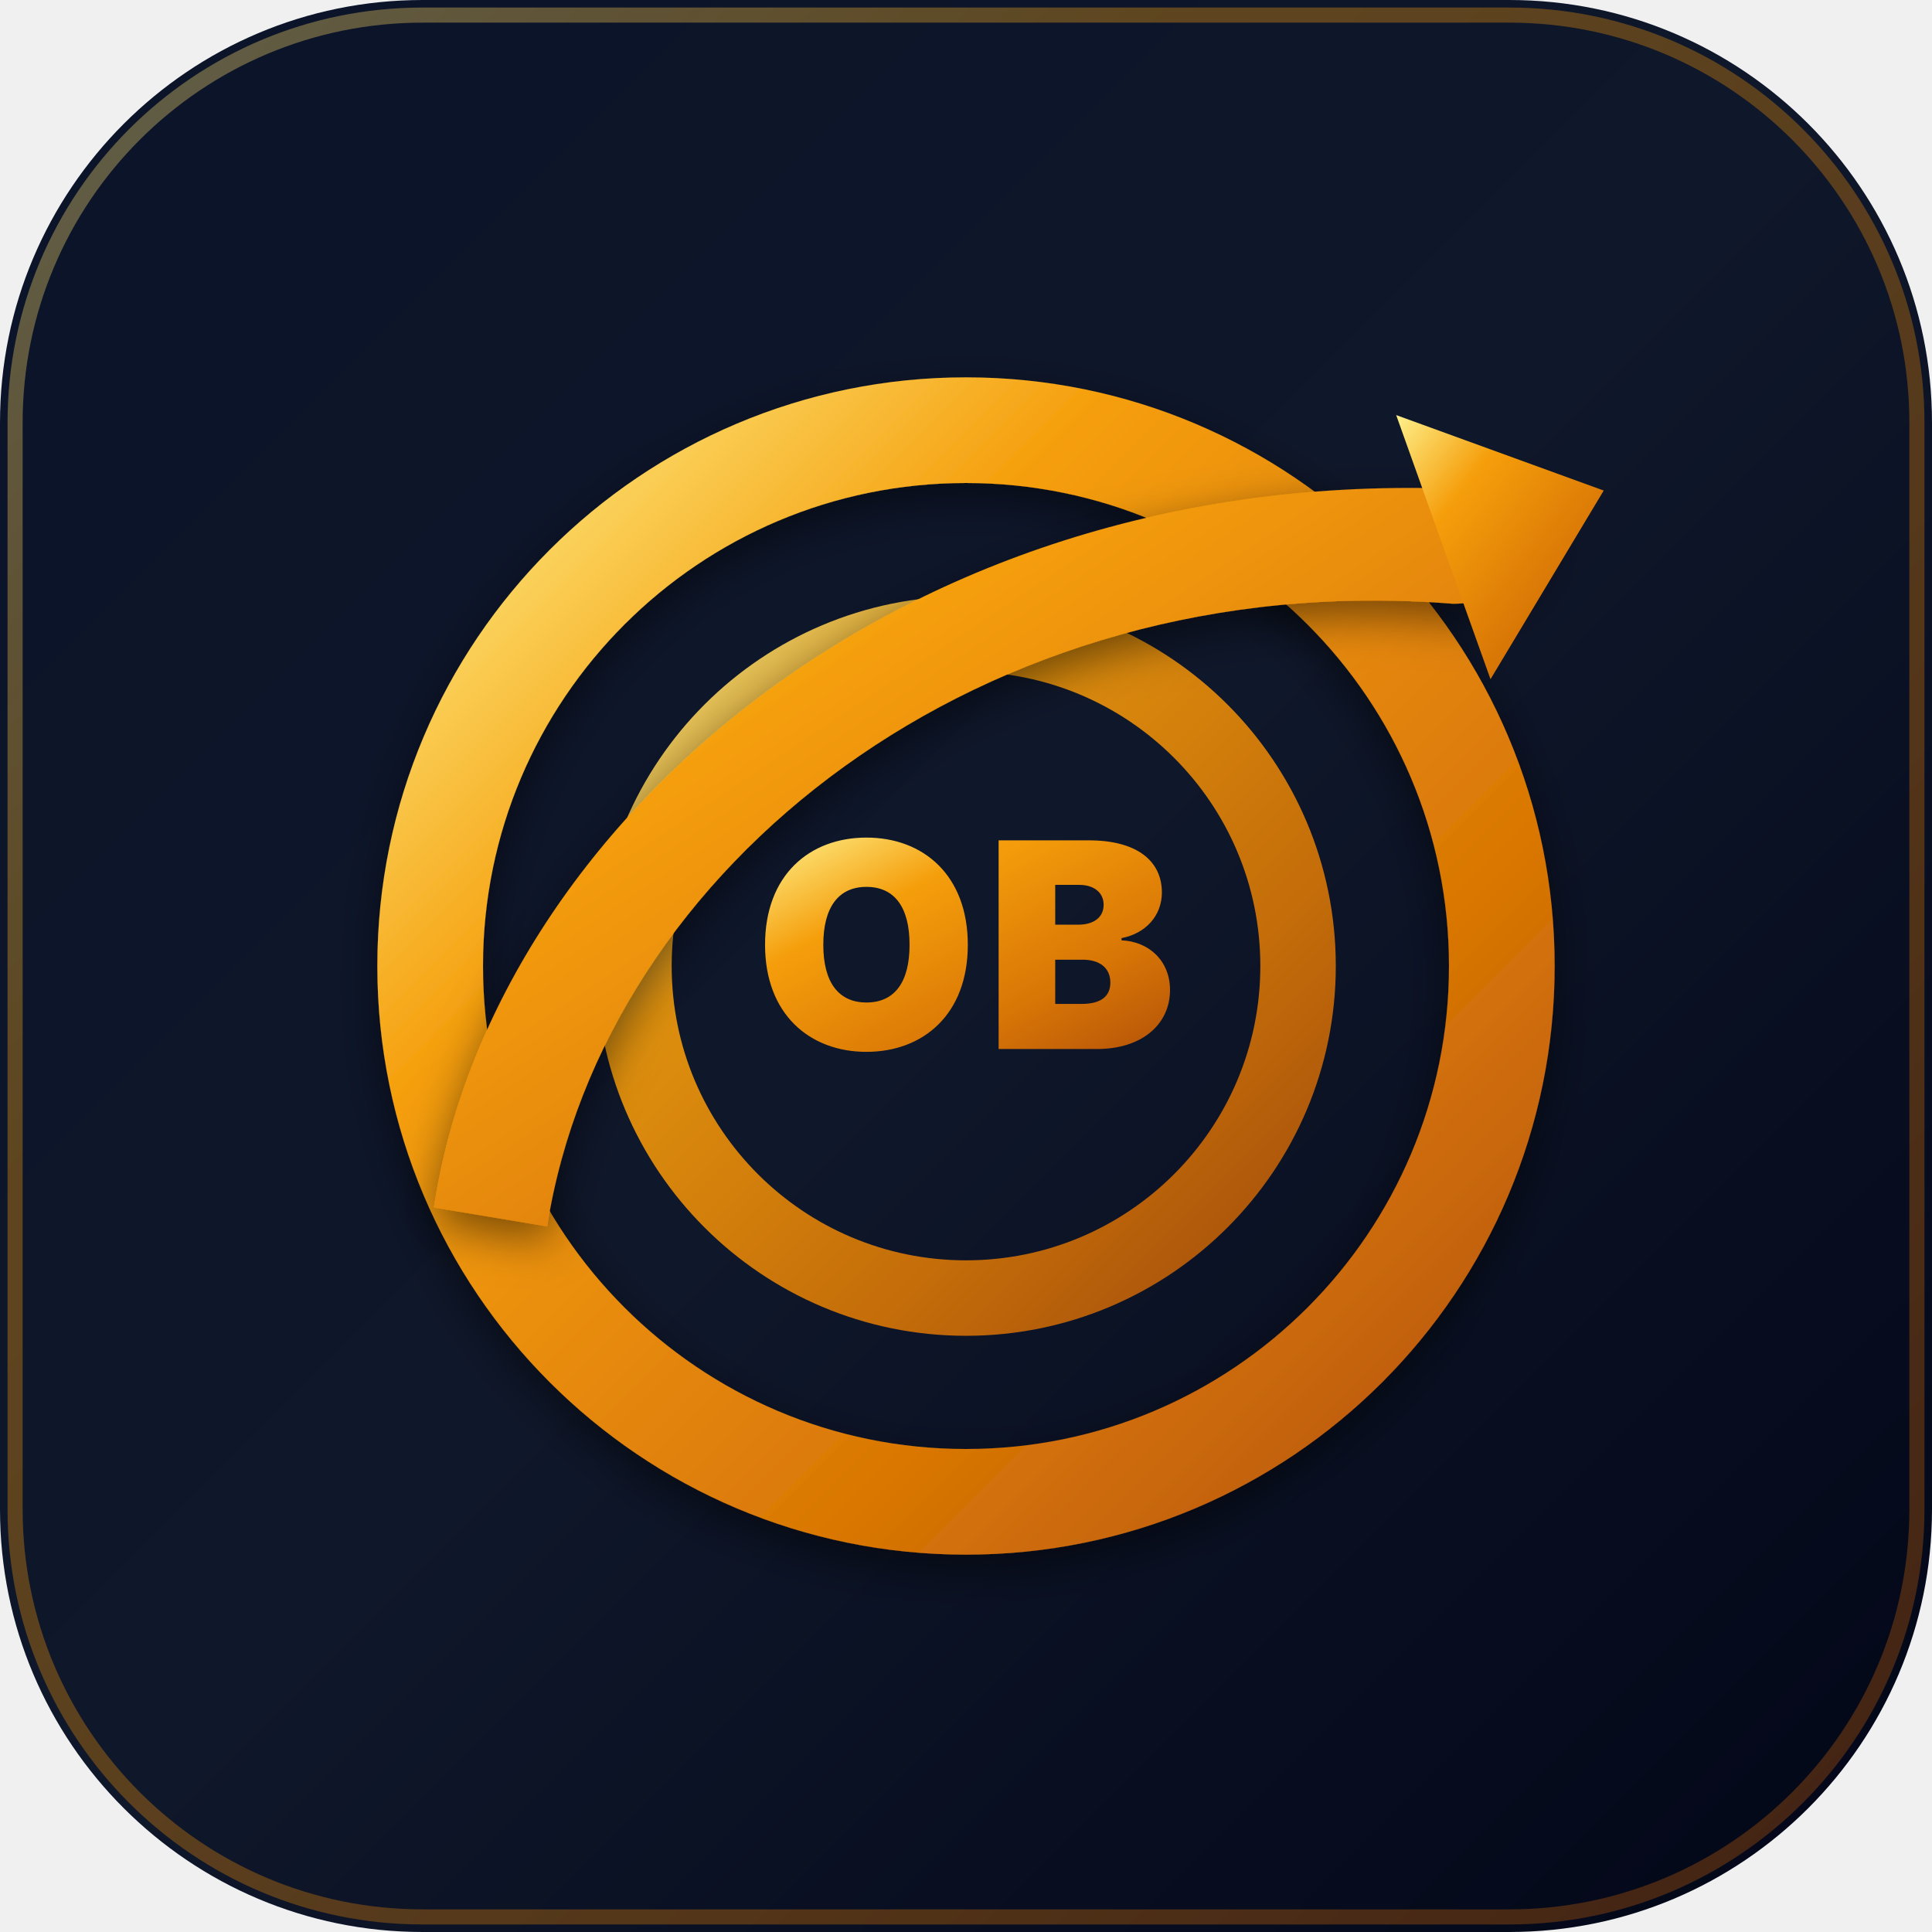
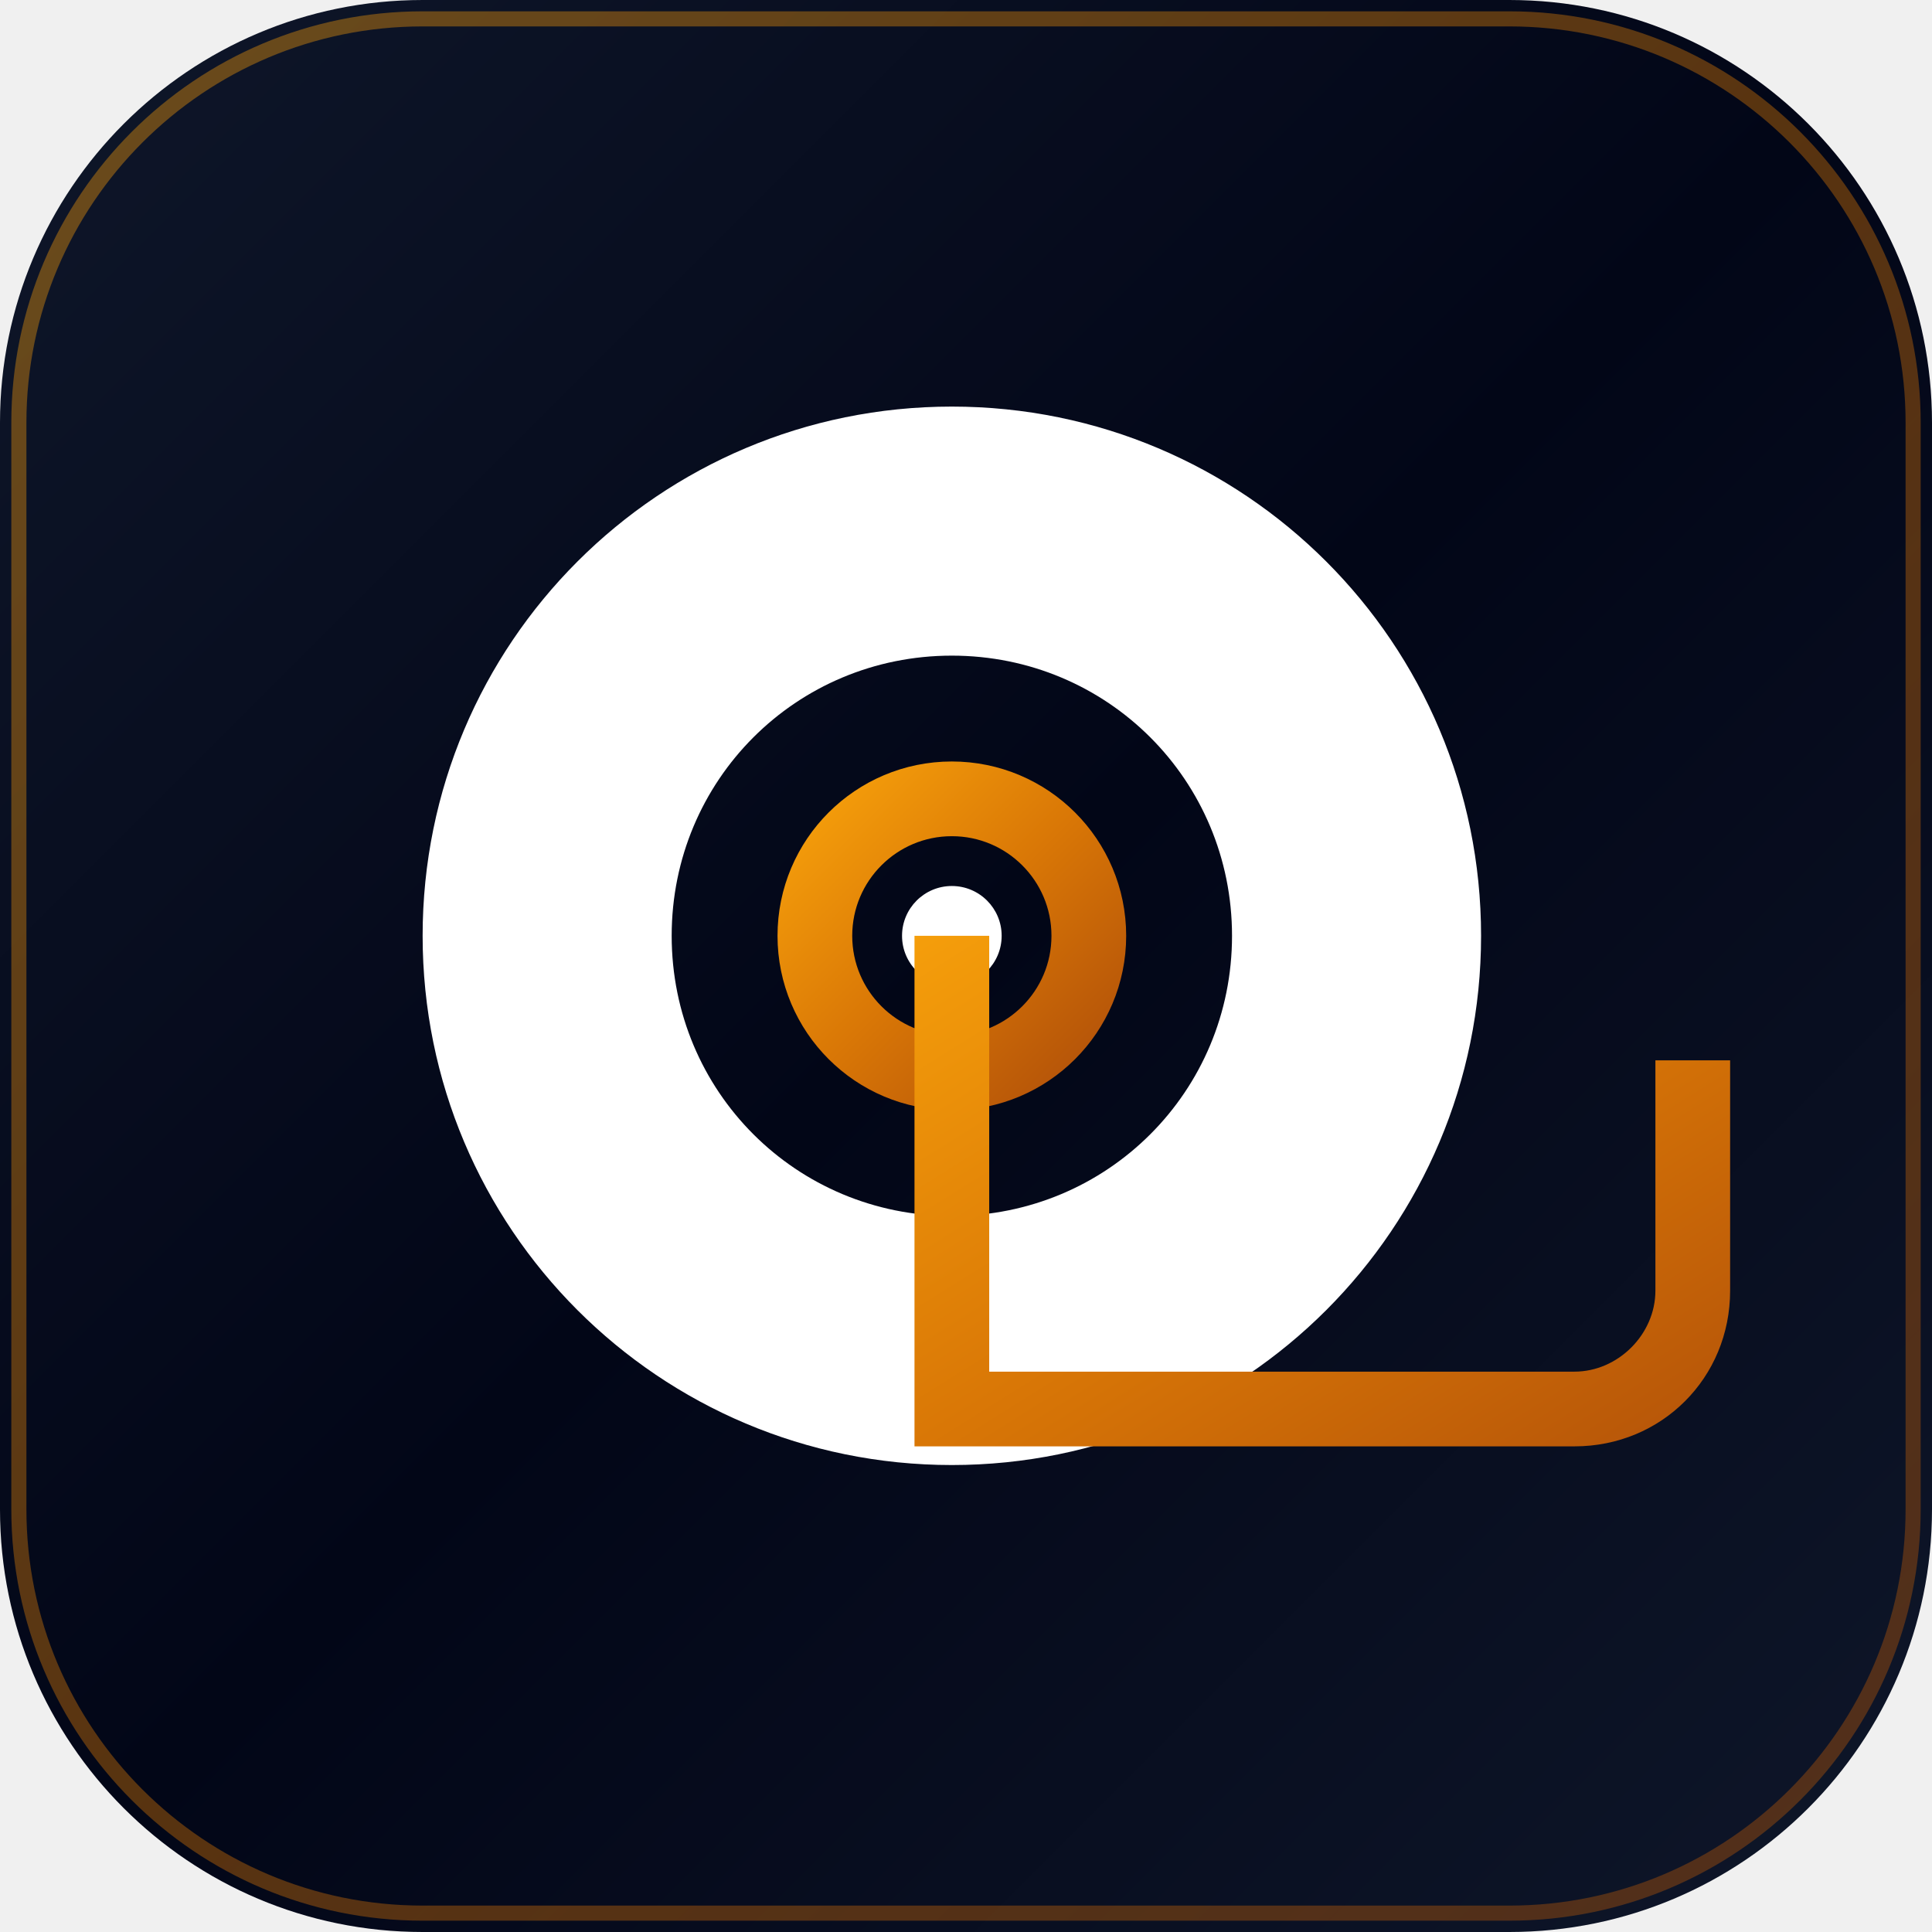
<svg xmlns="http://www.w3.org/2000/svg" viewBox="0 0 512 512" width="100%" height="100%">
  <defs>
-     <linearGradient id="obaol-bg" x1="0%" y1="0%" x2="100%" y2="100%">
-       <stop offset="0%" stop-color="#0B1329" />
-       <stop offset="50%" stop-color="#0F172A" />
-       <stop offset="100%" stop-color="#020617" />
+     <linearGradient id="bg-grad" x1="0%" y1="0%" x2="100%" y2="100%">
+       <stop offset="0%" stop-color="#0F172A" />
+       <stop offset="50%" stop-color="#020617" />
+       <stop offset="100%" stop-color="#0F172A" />
    </linearGradient>
-     <linearGradient id="obaol-gold" x1="0%" y1="0%" x2="100%" y2="100%">
-       <stop offset="0%" stop-color="#FEF08A" />
-       <stop offset="30%" stop-color="#F59E0B" />
-       <stop offset="70%" stop-color="#D97706" />
+     <linearGradient id="gold-grad" x1="0%" y1="0%" x2="100%" y2="100%">
+       <stop offset="0%" stop-color="#F59E0B" />
+       <stop offset="50%" stop-color="#D97706" />
      <stop offset="100%" stop-color="#B45309" />
    </linearGradient>
-     <linearGradient id="obaol-glow" x1="0%" y1="0%" x2="100%" y2="100%">
-       <stop offset="0%" stop-color="#38BDF8" />
-       <stop offset="100%" stop-color="#3B82F6" />
-     </linearGradient>
-     <filter id="shadow" x="-10%" y="-10%" width="120%" height="120%">
-       <feDropShadow dx="0" dy="4" stdDeviation="6" flood-color="#000000" flood-opacity="0.5" />
-     </filter>
  </defs>
-   <rect width="512" height="512" rx="112" fill="url(#obaol-bg)" />
-   <rect width="504" height="504" x="4" y="4" rx="108" fill="none" stroke="url(#obaol-gold)" stroke-width="4" stroke-opacity="0.35" />
-   <circle cx="256" cy="256" r="142" fill="none" stroke="url(#obaol-gold)" stroke-width="28" filter="url(#shadow)" />
-   <circle cx="256" cy="256" r="88" fill="none" stroke="url(#obaol-gold)" stroke-width="20" stroke-opacity="0.9" />
-   <path d="M 115 320 C 130 220, 240 120, 395 130 C 420 132, 410 160, 385 160 C 260 150, 160 230, 145 325 Z" fill="url(#obaol-gold)" filter="url(#shadow)" />
-   <path d="M 370 110 L 425 130 L 395 180 Z" fill="url(#obaol-gold)" />
-   <text x="256" y="278" font-family="Inter, system-ui, -apple-system, sans-serif" font-weight="900" font-size="76" fill="url(#obaol-gold)" text-anchor="middle" letter-spacing="2">OB</text>
+   <rect width="512" height="512" rx="112" fill="url(#bg-grad)" />
+   <rect width="502" height="502" x="5" y="5" rx="107" fill="none" stroke="url(#gold-grad)" stroke-width="4" stroke-opacity="0.4" />
+   <g transform="translate(46, 50) scale(1.65)">
+     <path d="M 125 35 C 172 35 210 73 210 120 C 210 167 172 205 125 205 C 78 205 40 167 40 120 C 40 73 78 35 125 35 Z M 125 75 C 100 75 80 95 80 120 C 80 145 100 165 125 165 C 150 165 170 145 170 120 C 170 95 150 75 125 75 Z" fill="#FFFFFF" />
+     <circle cx="125" cy="120" r="22" fill="none" stroke="url(#gold-grad)" stroke-width="12" />
+     <circle cx="125" cy="120" r="8" fill="#FFFFFF" />
+     <path d="M 119 120 L 131 120 L 131 190 L 225 190 C 232 190 238 184 238 177 L 238 140 L 250 140 L 250 177 C 250 191 239 202 225 202 L 119 202 Z" fill="url(#gold-grad)" />
+   </g>
</svg>
